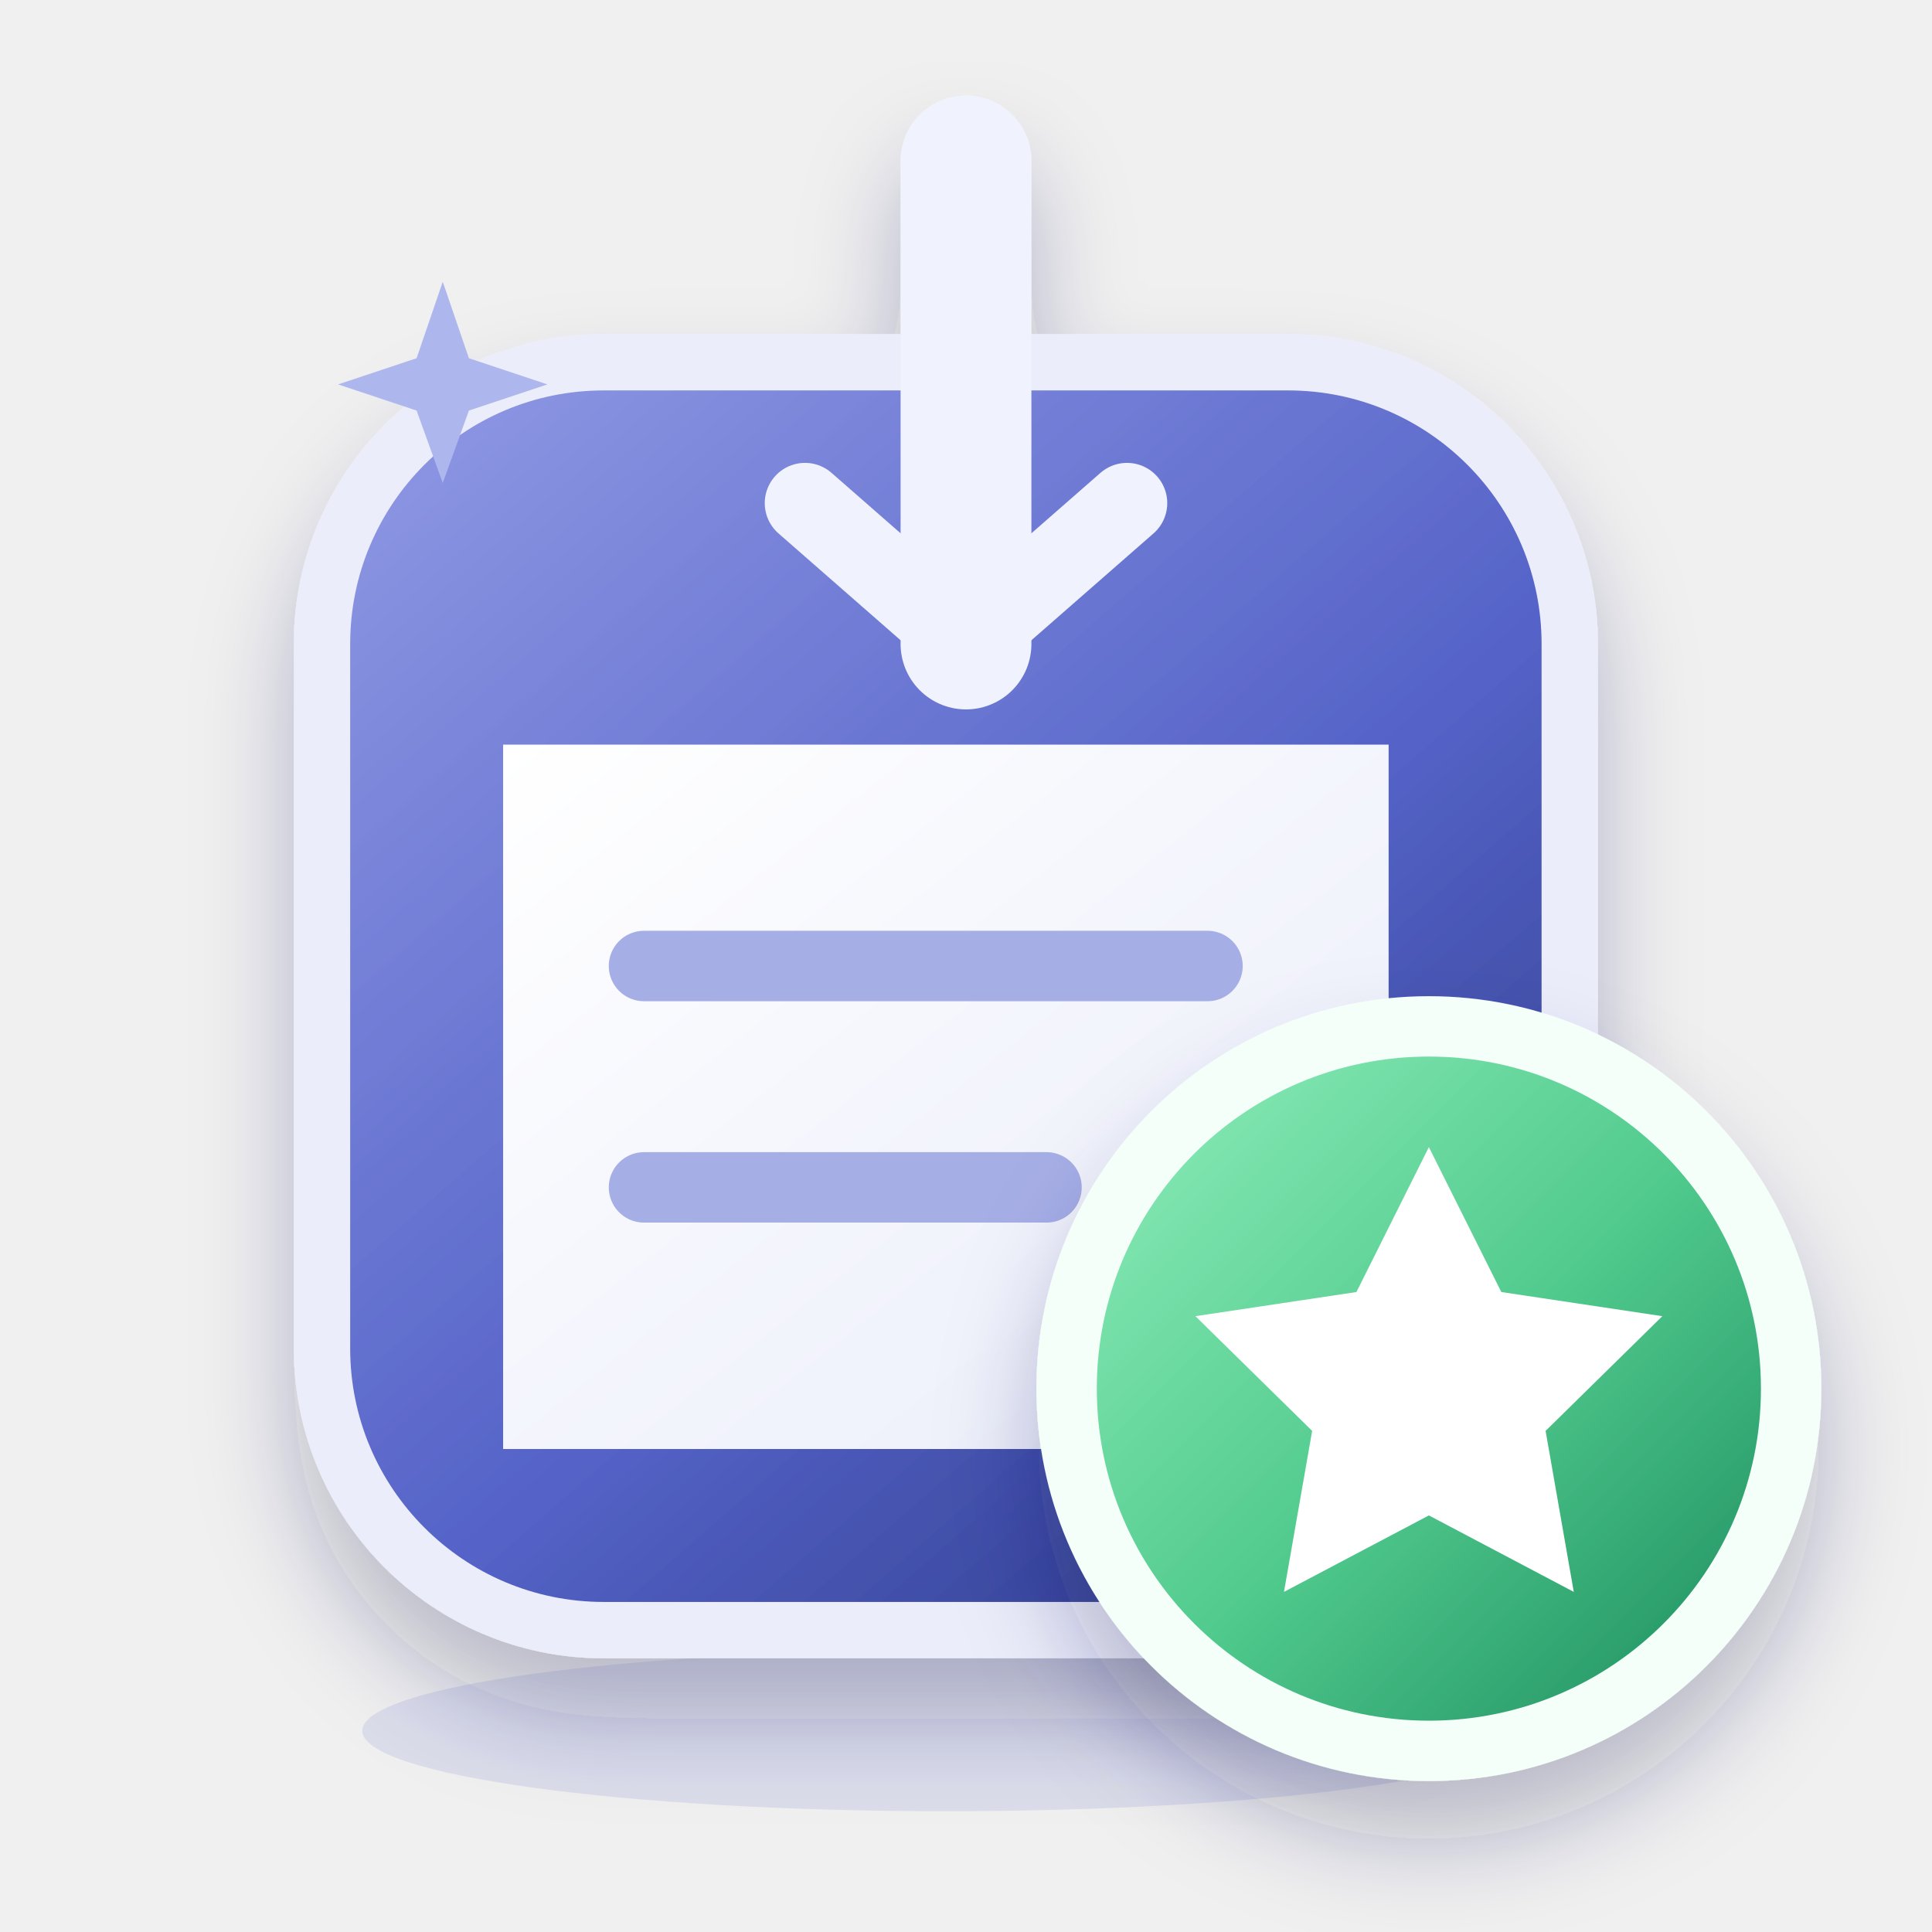
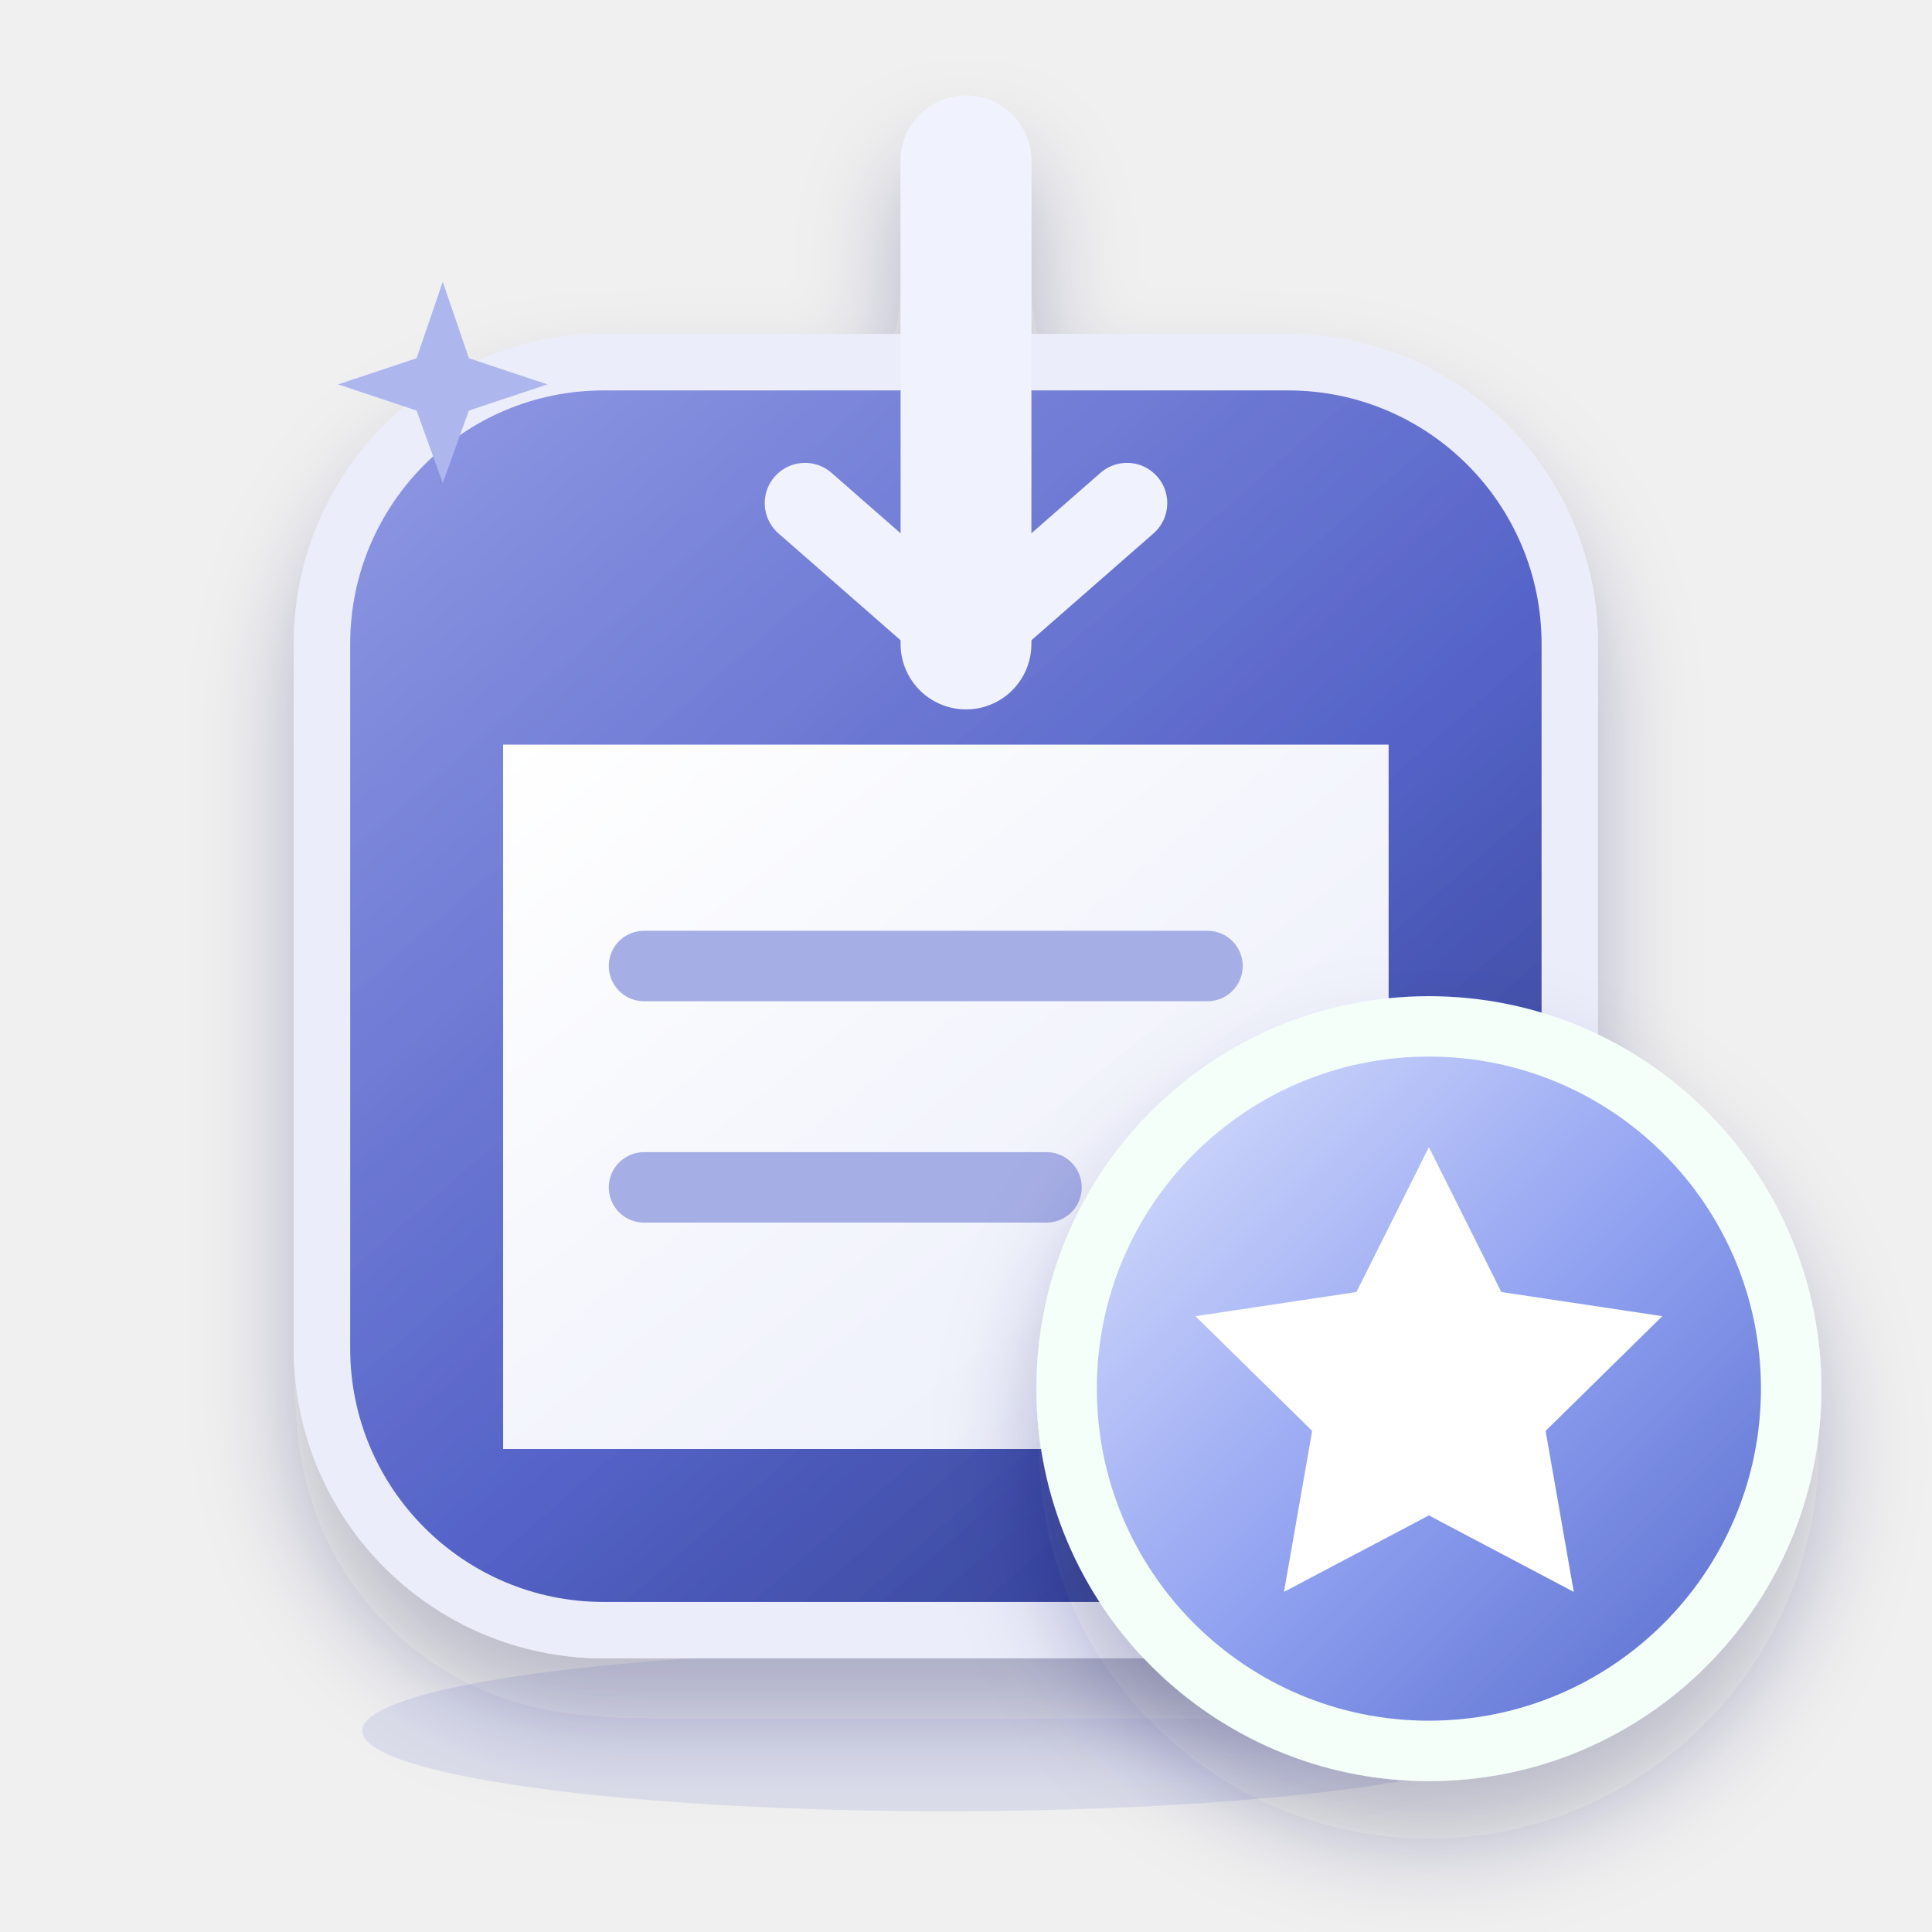
<svg xmlns="http://www.w3.org/2000/svg" viewBox="0 0 96 96" aria-hidden="true">
  <defs>
    <linearGradient id="paper" x1="0" y1="0" x2="1" y2="1">
      <stop stop-color="#FFFFFF" />
      <stop offset="1" stop-color="#E9ECFA" />
    </linearGradient>
    <linearGradient id="panel" x1=".1" y1="0" x2=".95" y2="1">
      <stop stop-color="#8D97E3" />
      <stop offset=".55" stop-color="#5563C8" />
      <stop offset="1" stop-color="#293782" />
    </linearGradient>
    <linearGradient id="gem" x1="0" y1="0" x2="1" y2="1">
-       <stop stop-color="#94F1BF" />
-       <stop offset=".52" stop-color="#51CA8D" />
-       <stop offset="1" stop-color="#16865A" />
+       <stop stop-color="#E2E8FF" />
+       <stop offset=".52" stop-color="#91A2F1" />
+       <stop offset="1" stop-color="#5066C9" />
    </linearGradient>
    <filter id="shadow" x="-0.4" y="-0.4" width="1.8" height="1.9">
      <feDropShadow dx="0" dy="3" stdDeviation="2.4" flood-color="#17285D" flood-opacity=".26" />
    </filter>
  </defs>
  <ellipse cx="47" cy="86" rx="29" ry="4" fill="#505CC8" opacity=".13" />
  <g filter="url(#shadow)">
    <rect x="16" y="18" width="62" height="63" rx="14" fill="url(#panel)" stroke="#EBEDFA" stroke-width="2.8" />
    <path d="M25 37h44v35H25z" fill="url(#paper)" rx="7" />
    <path d="M32 48h28M32 59h20" stroke="#A6AEE6" stroke-width="3.5" stroke-linecap="round" />
    <path d="M48 8v24" stroke="#F0F3FD" stroke-width="6.5" stroke-linecap="round" />
    <path d="m40 25 8 7 8-7" stroke="#F0F3FD" stroke-width="4" fill="none" stroke-linecap="round" stroke-linejoin="round" />
  </g>
  <circle cx="71" cy="69" r="18" fill="url(#gem)" stroke="#F5FFF9" stroke-width="3" filter="url(#shadow)" />
  <path d="m71 57 3.6 7.2 8 1.2-5.8 5.7 1.4 8-7.2-3.8-7.2 3.8 1.4-8-5.8-5.7 8-1.2z" fill="#FFFFFF" />
  <path d="m22 14 1.3 3.8 3.9 1.3-3.9 1.3L22 24l-1.3-3.6-3.9-1.3 3.9-1.3z" fill="#ADB7ED" />
</svg>
